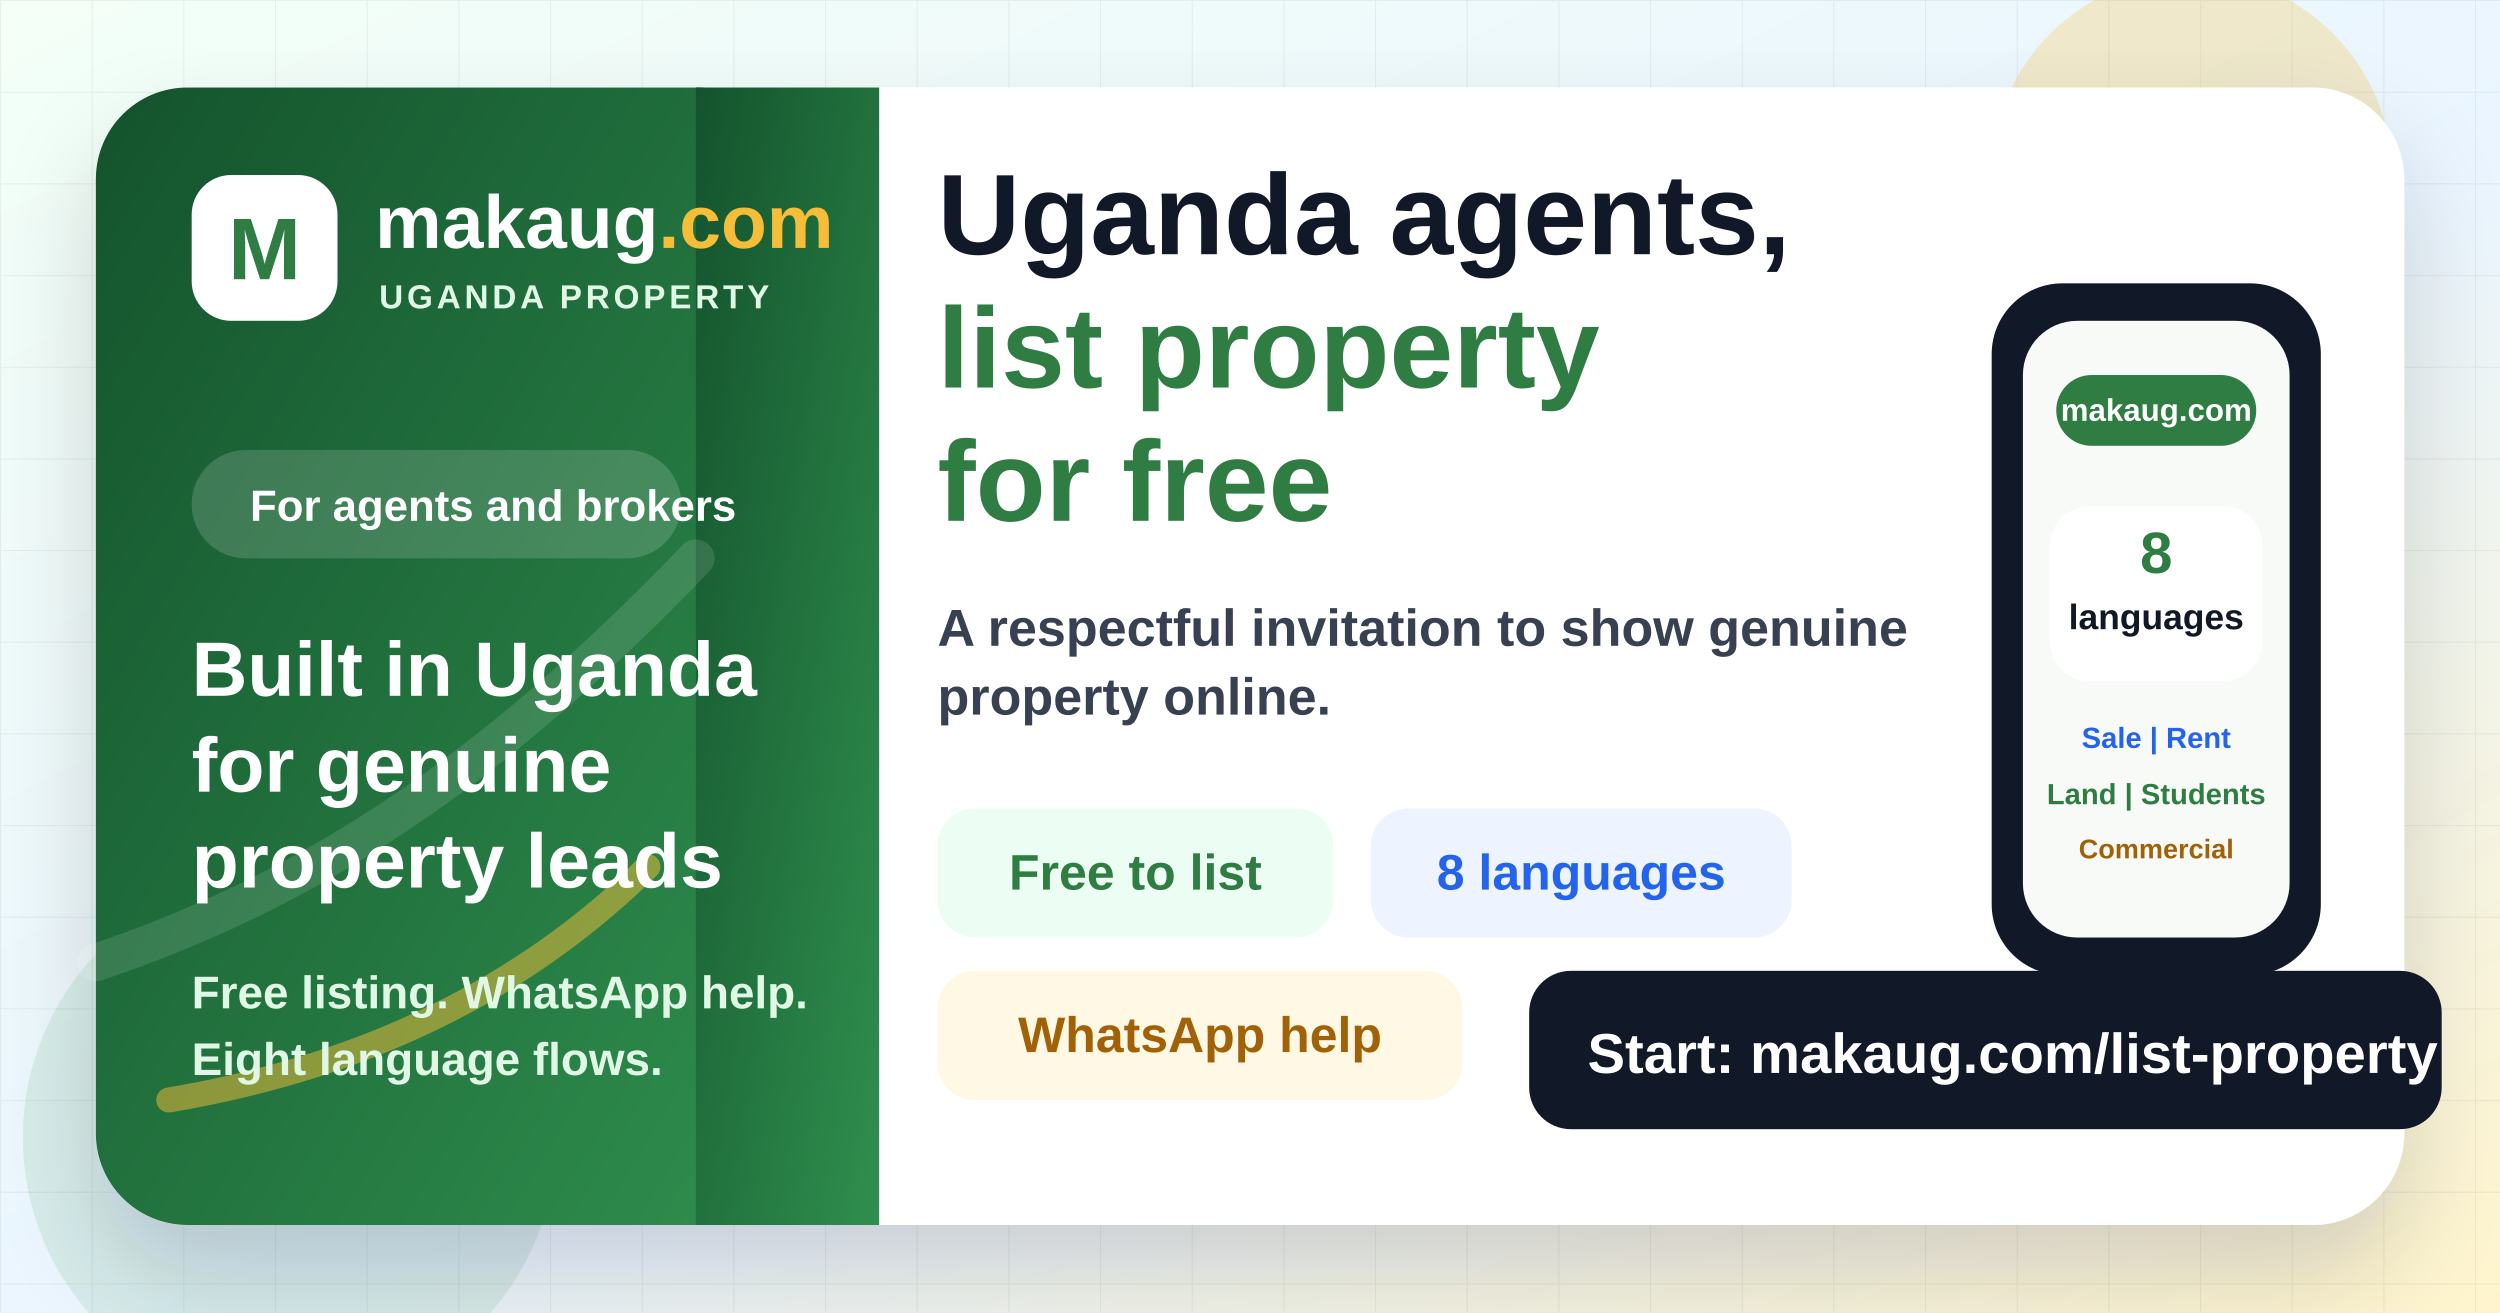
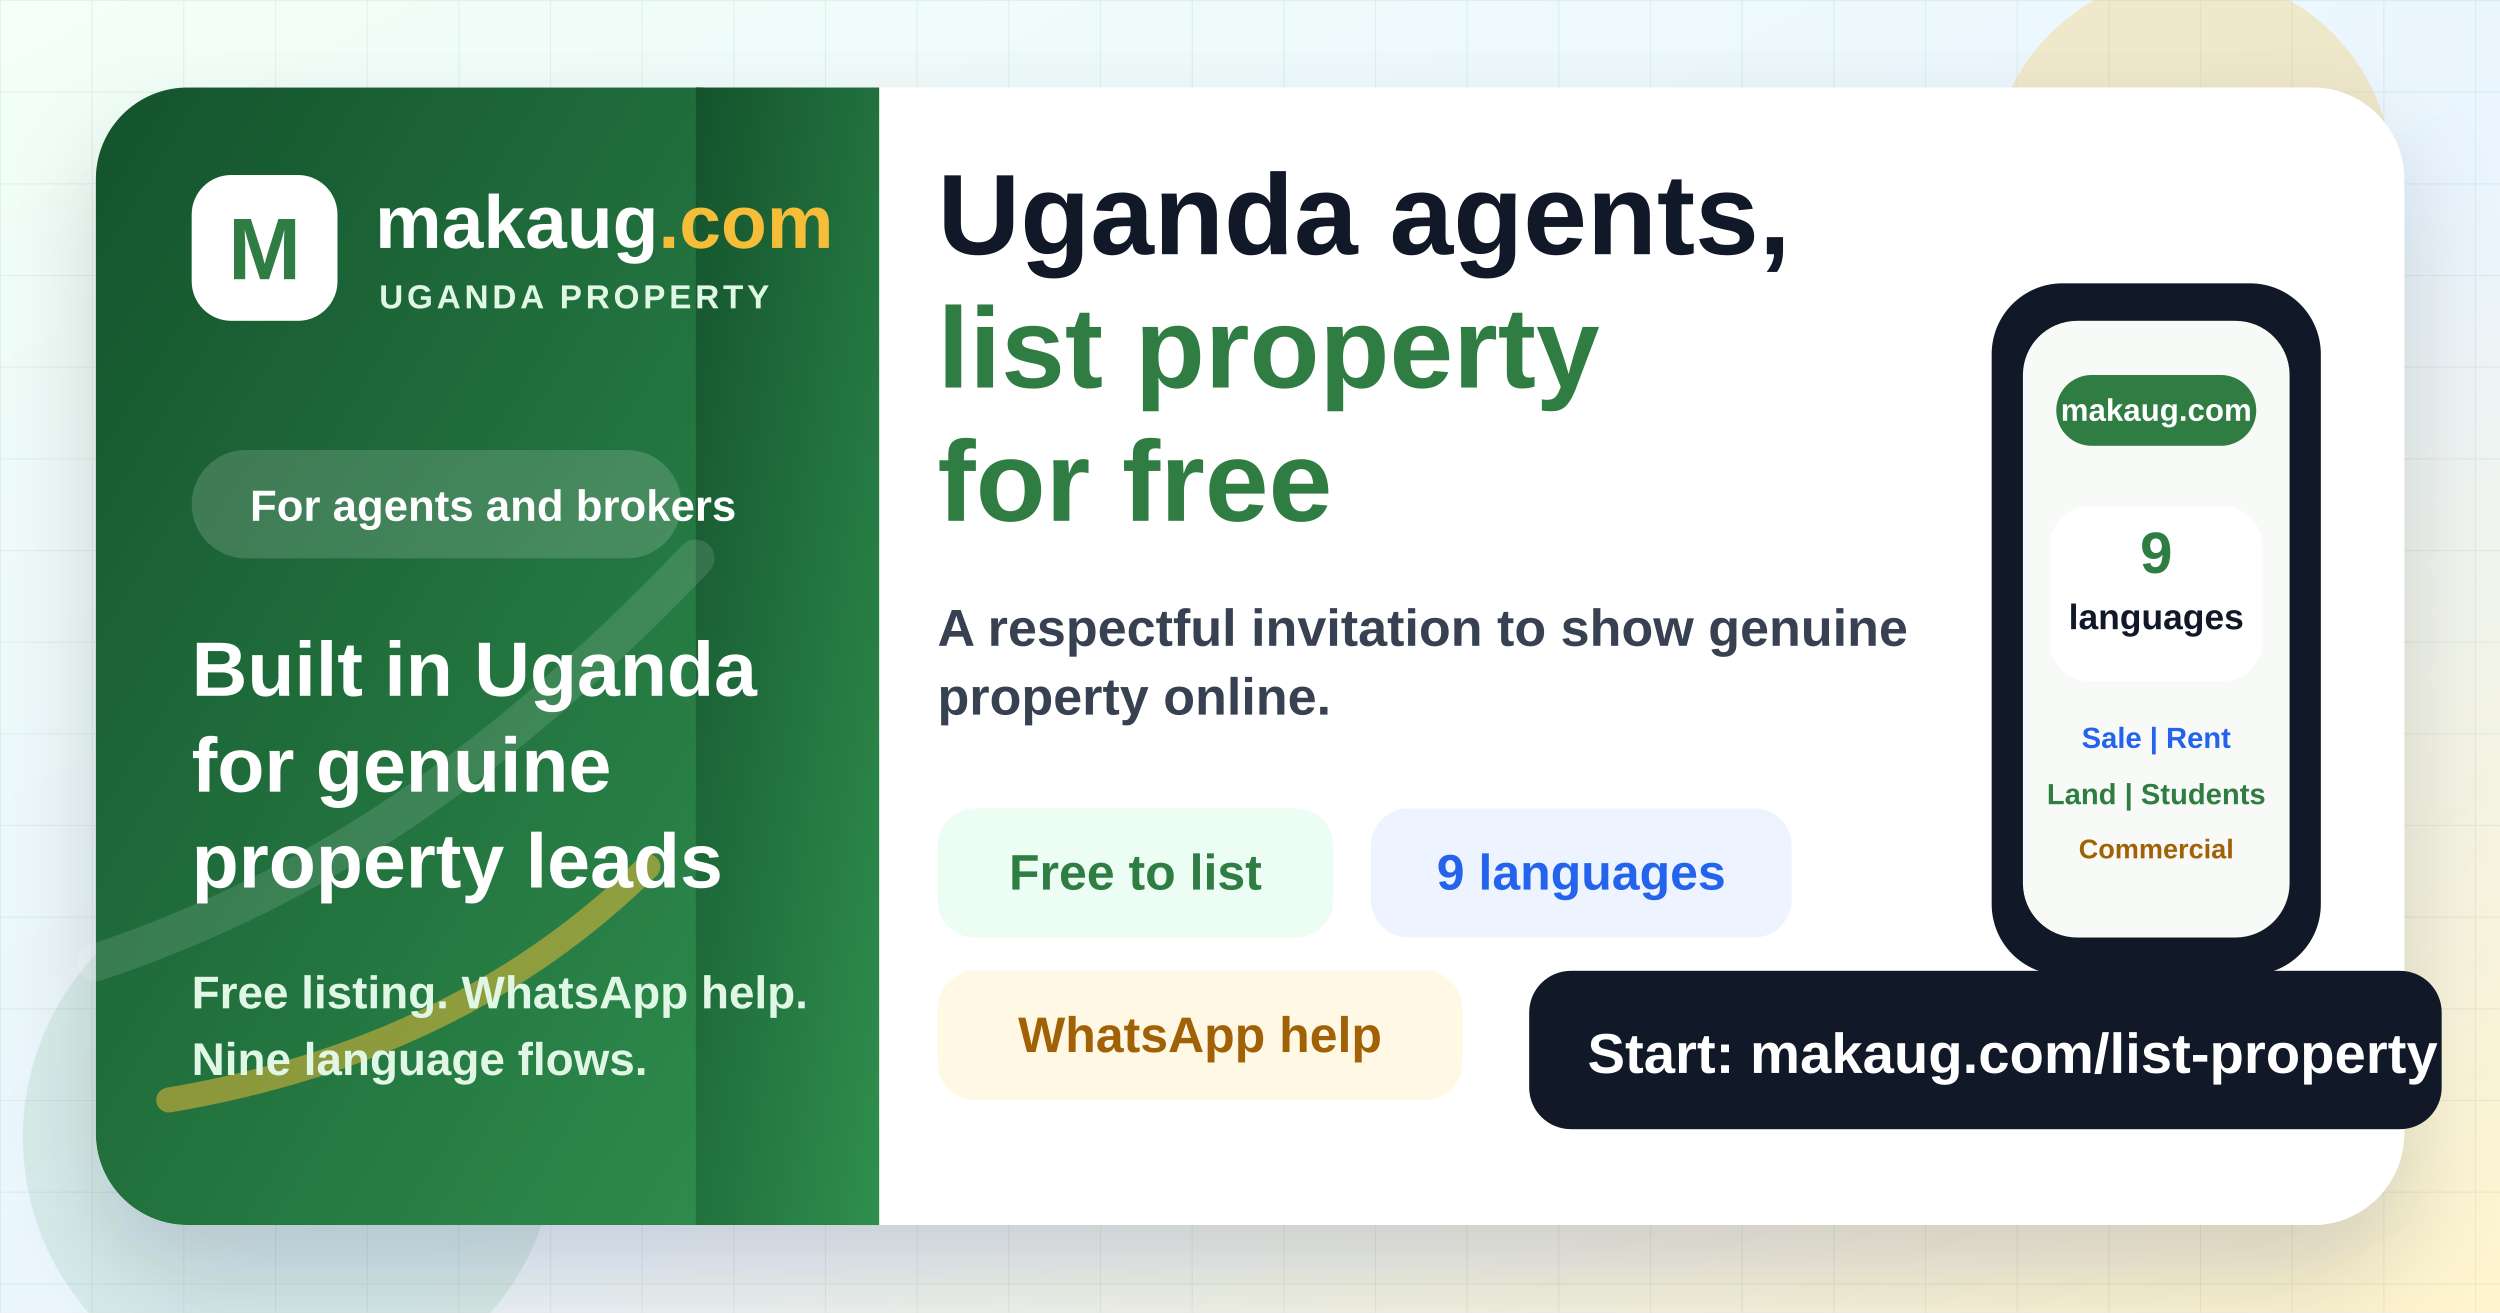
<svg xmlns="http://www.w3.org/2000/svg" width="1200" height="630" viewBox="0 0 1200 630" role="img" aria-labelledby="title desc">
  <defs>
    <linearGradient id="pageBg" x1="0" x2="1" y1="0" y2="1">
      <stop offset="0" stop-color="#f3fff7" />
      <stop offset="0.56" stop-color="#eaf5ff" />
      <stop offset="1" stop-color="#fff4cc" />
    </linearGradient>
    <linearGradient id="brandGreen" x1="0" x2="1" y1="0" y2="1">
      <stop offset="0" stop-color="#14532d" />
      <stop offset="1" stop-color="#2f8f4e" />
    </linearGradient>
    <linearGradient id="goldWash" x1="0" x2="1" y1="0" y2="1">
      <stop offset="0" stop-color="#fff7db" />
      <stop offset="1" stop-color="#f6bd38" />
    </linearGradient>
    <filter id="softShadow" x="-20%" y="-20%" width="140%" height="140%">
      <feDropShadow dx="0" dy="24" stdDeviation="24" flood-color="#0f172a" flood-opacity="0.16" />
    </filter>
    <pattern id="softGrid" width="44" height="44" patternUnits="userSpaceOnUse">
      <path d="M44 0H0v44" fill="none" stroke="#14532d" stroke-opacity="0.07" stroke-width="1" />
    </pattern>
  </defs>
  <rect width="1200" height="630" fill="url(#pageBg)" />
  <rect width="1200" height="630" fill="url(#softGrid)" />
  <circle cx="1052" cy="84" r="96" fill="#f6bd38" opacity="0.26" />
  <circle cx="139" cy="546" r="128" fill="#2f8f4e" opacity="0.11" />
  <path d="M82 480c145-14 242-67 323-160" fill="none" stroke="#2f8f4e" stroke-width="17" stroke-linecap="round" opacity="0.15" />
  <path d="M820 566c74-78 160-114 265-108" fill="none" stroke="#2463eb" stroke-width="14" stroke-linecap="round" opacity="0.12" />
  <g transform="translate(46 42)">
    <rect width="1108" height="546" rx="44" fill="#ffffff" filter="url(#softShadow)" />
    <rect width="332" height="546" rx="44" fill="url(#brandGreen)" />
    <path d="M288 0h88v546h-88z" fill="url(#brandGreen)" />
    <path d="M0 420c104-35 190-92 288-194" fill="none" stroke="#ffffff" stroke-width="18" stroke-linecap="round" opacity="0.12" />
    <path d="M35 486c95-16 171-54 230-112" fill="none" stroke="#f6bd38" stroke-width="12" stroke-linecap="round" opacity="0.5" />
    <g transform="translate(46 42)">
      <rect x="0" y="0" width="70" height="70" rx="19" fill="#ffffff" />
      <text x="35" y="50" text-anchor="middle" font-family="Arial, Helvetica, sans-serif" font-size="42" font-weight="900" fill="#2f7d43">M</text>
      <text x="88" y="35" font-family="Arial, Helvetica, sans-serif" font-size="36" font-weight="900" fill="#ffffff">makaug<tspan fill="#f6bd38">.com</tspan>
      </text>
      <text x="90" y="64" font-family="Arial, Helvetica, sans-serif" font-size="16" font-weight="800" fill="#dff7e4" letter-spacing="1.8">UGANDA PROPERTY</text>
    </g>
    <g transform="translate(46 174)">
      <rect x="0" y="0" width="235" height="52" rx="26" fill="#ffffff" opacity="0.16" />
      <text x="28" y="34" font-family="Arial, Helvetica, sans-serif" font-size="21" font-weight="900" fill="#ffffff">For agents and brokers</text>
      <text x="0" y="118" font-family="Arial, Helvetica, sans-serif" font-size="37" font-weight="900" fill="#ffffff">Built in Uganda</text>
      <text x="0" y="164" font-family="Arial, Helvetica, sans-serif" font-size="37" font-weight="900" fill="#ffffff">for genuine</text>
      <text x="0" y="210" font-family="Arial, Helvetica, sans-serif" font-size="37" font-weight="900" fill="#ffffff">property leads</text>
      <text x="0" y="268" font-family="Arial, Helvetica, sans-serif" font-size="22" font-weight="800" fill="#dff7e4">Free listing. WhatsApp help.</text>
-       <text x="0" y="300" font-family="Arial, Helvetica, sans-serif" font-size="22" font-weight="800" fill="#dff7e4">Eight language flows.</text>
+       <text x="0" y="300" font-family="Arial, Helvetica, sans-serif" font-size="22" font-weight="800" fill="#dff7e4">Nine language flows.</text>
    </g>
    <g transform="translate(404 80)">
      <text x="0" y="0" font-family="Arial, Helvetica, sans-serif" font-size="55" font-weight="950" fill="#111827">Uganda agents,</text>
      <text x="0" y="64" font-family="Arial, Helvetica, sans-serif" font-size="55" font-weight="950" fill="#2f7d43">list property</text>
      <text x="0" y="128" font-family="Arial, Helvetica, sans-serif" font-size="55" font-weight="950" fill="#2f7d43">for free</text>
      <text x="0" y="188" font-family="Arial, Helvetica, sans-serif" font-size="25" font-weight="750" fill="#374151">A respectful invitation to show genuine</text>
      <text x="0" y="221" font-family="Arial, Helvetica, sans-serif" font-size="25" font-weight="750" fill="#374151">property online.</text>
      <g transform="translate(0 266)">
        <rect x="0" y="0" width="190" height="62" rx="18" fill="#ecfdf3" />
        <text x="95" y="39" text-anchor="middle" font-family="Arial, Helvetica, sans-serif" font-size="24" font-weight="900" fill="#2f7d43">Free to list</text>
        <rect x="208" y="0" width="202" height="62" rx="18" fill="#eef4ff" />
-         <text x="309" y="39" text-anchor="middle" font-family="Arial, Helvetica, sans-serif" font-size="24" font-weight="900" fill="#2463eb">8 languages</text>
+         <text x="309" y="39" text-anchor="middle" font-family="Arial, Helvetica, sans-serif" font-size="24" font-weight="900" fill="#2463eb">9 languages</text>
        <rect x="0" y="78" width="252" height="62" rx="18" fill="#fff8e5" />
        <text x="126" y="117" text-anchor="middle" font-family="Arial, Helvetica, sans-serif" font-size="24" font-weight="900" fill="#a16207">WhatsApp help</text>
      </g>
      <g transform="translate(284 344)">
        <rect x="0" y="0" width="438" height="76" rx="20" fill="#111827" />
        <text x="28" y="49" font-family="Arial, Helvetica, sans-serif" font-size="27" font-weight="950" fill="#ffffff">Start: makaug.com/list-property</text>
      </g>
    </g>
    <g transform="translate(910 94)">
      <rect x="0" y="0" width="158" height="332" rx="34" fill="#111827" />
      <rect x="15" y="18" width="128" height="296" rx="26" fill="#f8faf7" />
      <rect x="31" y="44" width="96" height="34" rx="17" fill="#2f7d43" />
      <text x="79" y="66" text-anchor="middle" font-family="Arial, Helvetica, sans-serif" font-size="15" font-weight="900" fill="#ffffff">makaug.com</text>
      <rect x="28" y="107" width="102" height="84" rx="19" fill="#ffffff" />
-       <text x="79" y="139" text-anchor="middle" font-family="Arial, Helvetica, sans-serif" font-size="28" font-weight="950" fill="#2f7d43">8</text>
+       <text x="79" y="139" text-anchor="middle" font-family="Arial, Helvetica, sans-serif" font-size="28" font-weight="950" fill="#2f7d43">9</text>
      <text x="79" y="166" text-anchor="middle" font-family="Arial, Helvetica, sans-serif" font-size="17" font-weight="900" fill="#111827">languages</text>
      <text x="79" y="223" text-anchor="middle" font-family="Arial, Helvetica, sans-serif" font-size="14" font-weight="900" fill="#2463eb">Sale | Rent</text>
      <text x="79" y="250" text-anchor="middle" font-family="Arial, Helvetica, sans-serif" font-size="14" font-weight="900" fill="#2f7d43">Land | Students</text>
      <text x="79" y="276" text-anchor="middle" font-family="Arial, Helvetica, sans-serif" font-size="13" font-weight="900" fill="#a16207">Commercial</text>
    </g>
  </g>
</svg>
